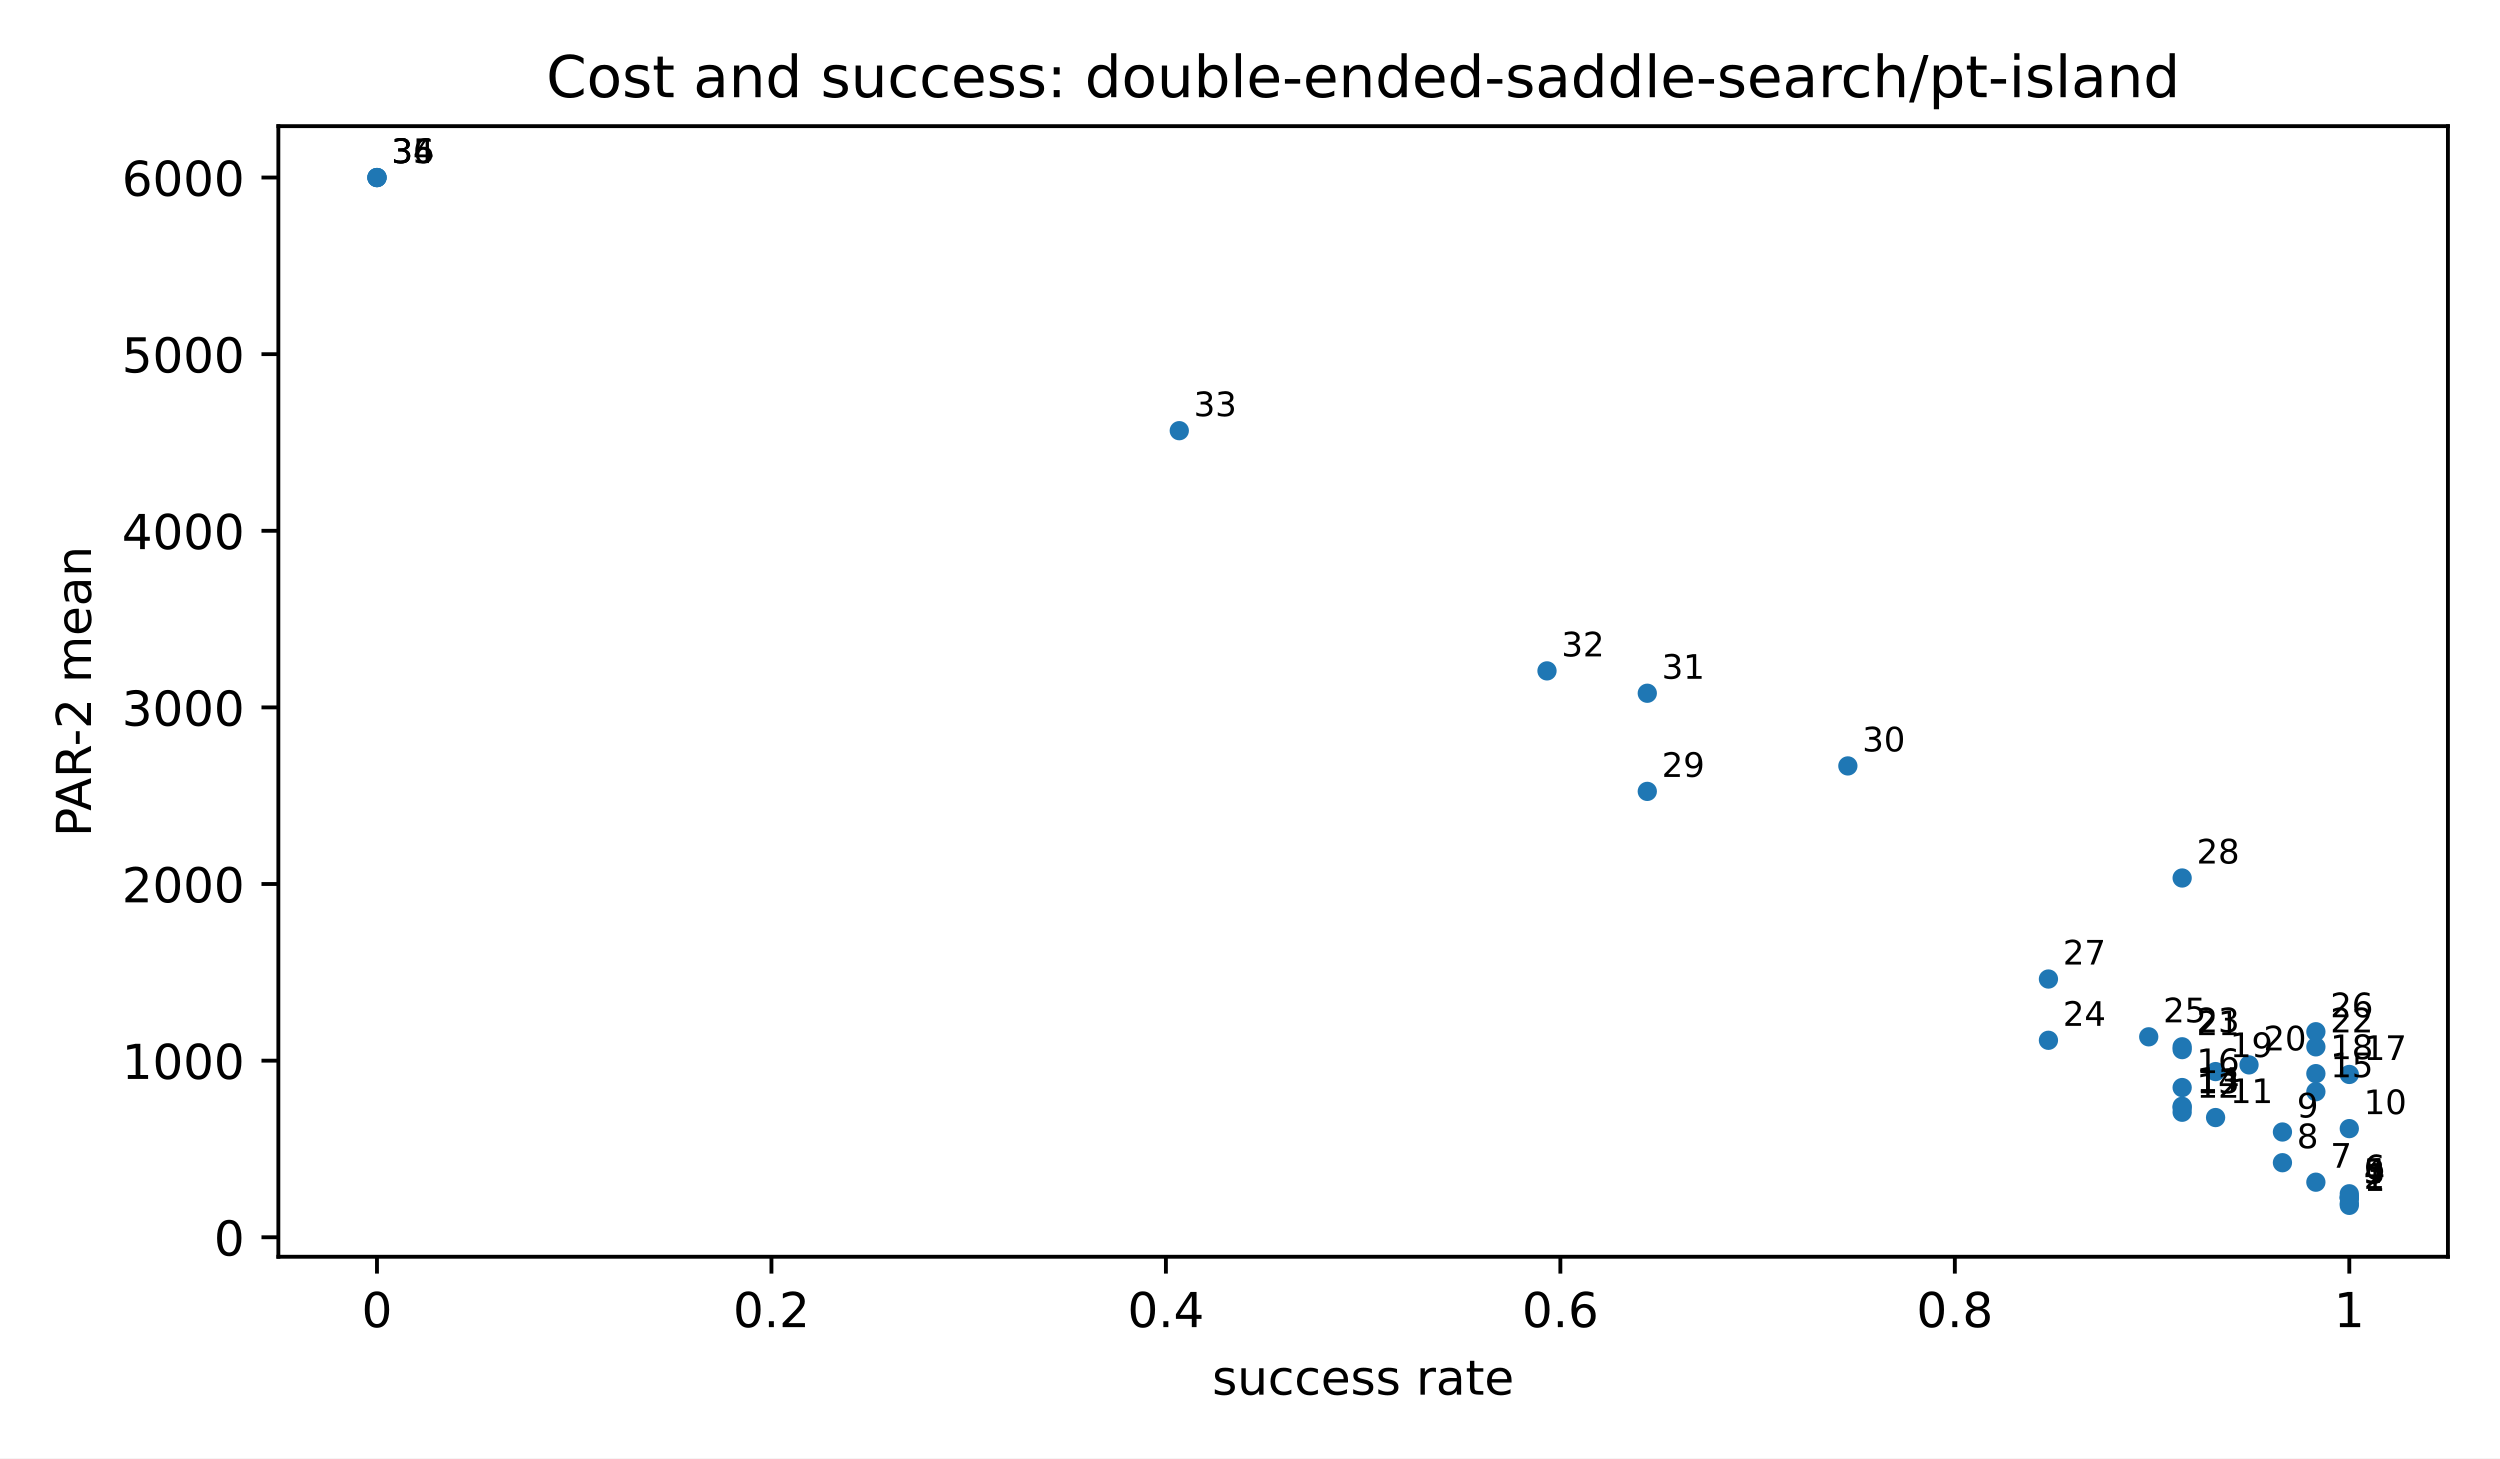
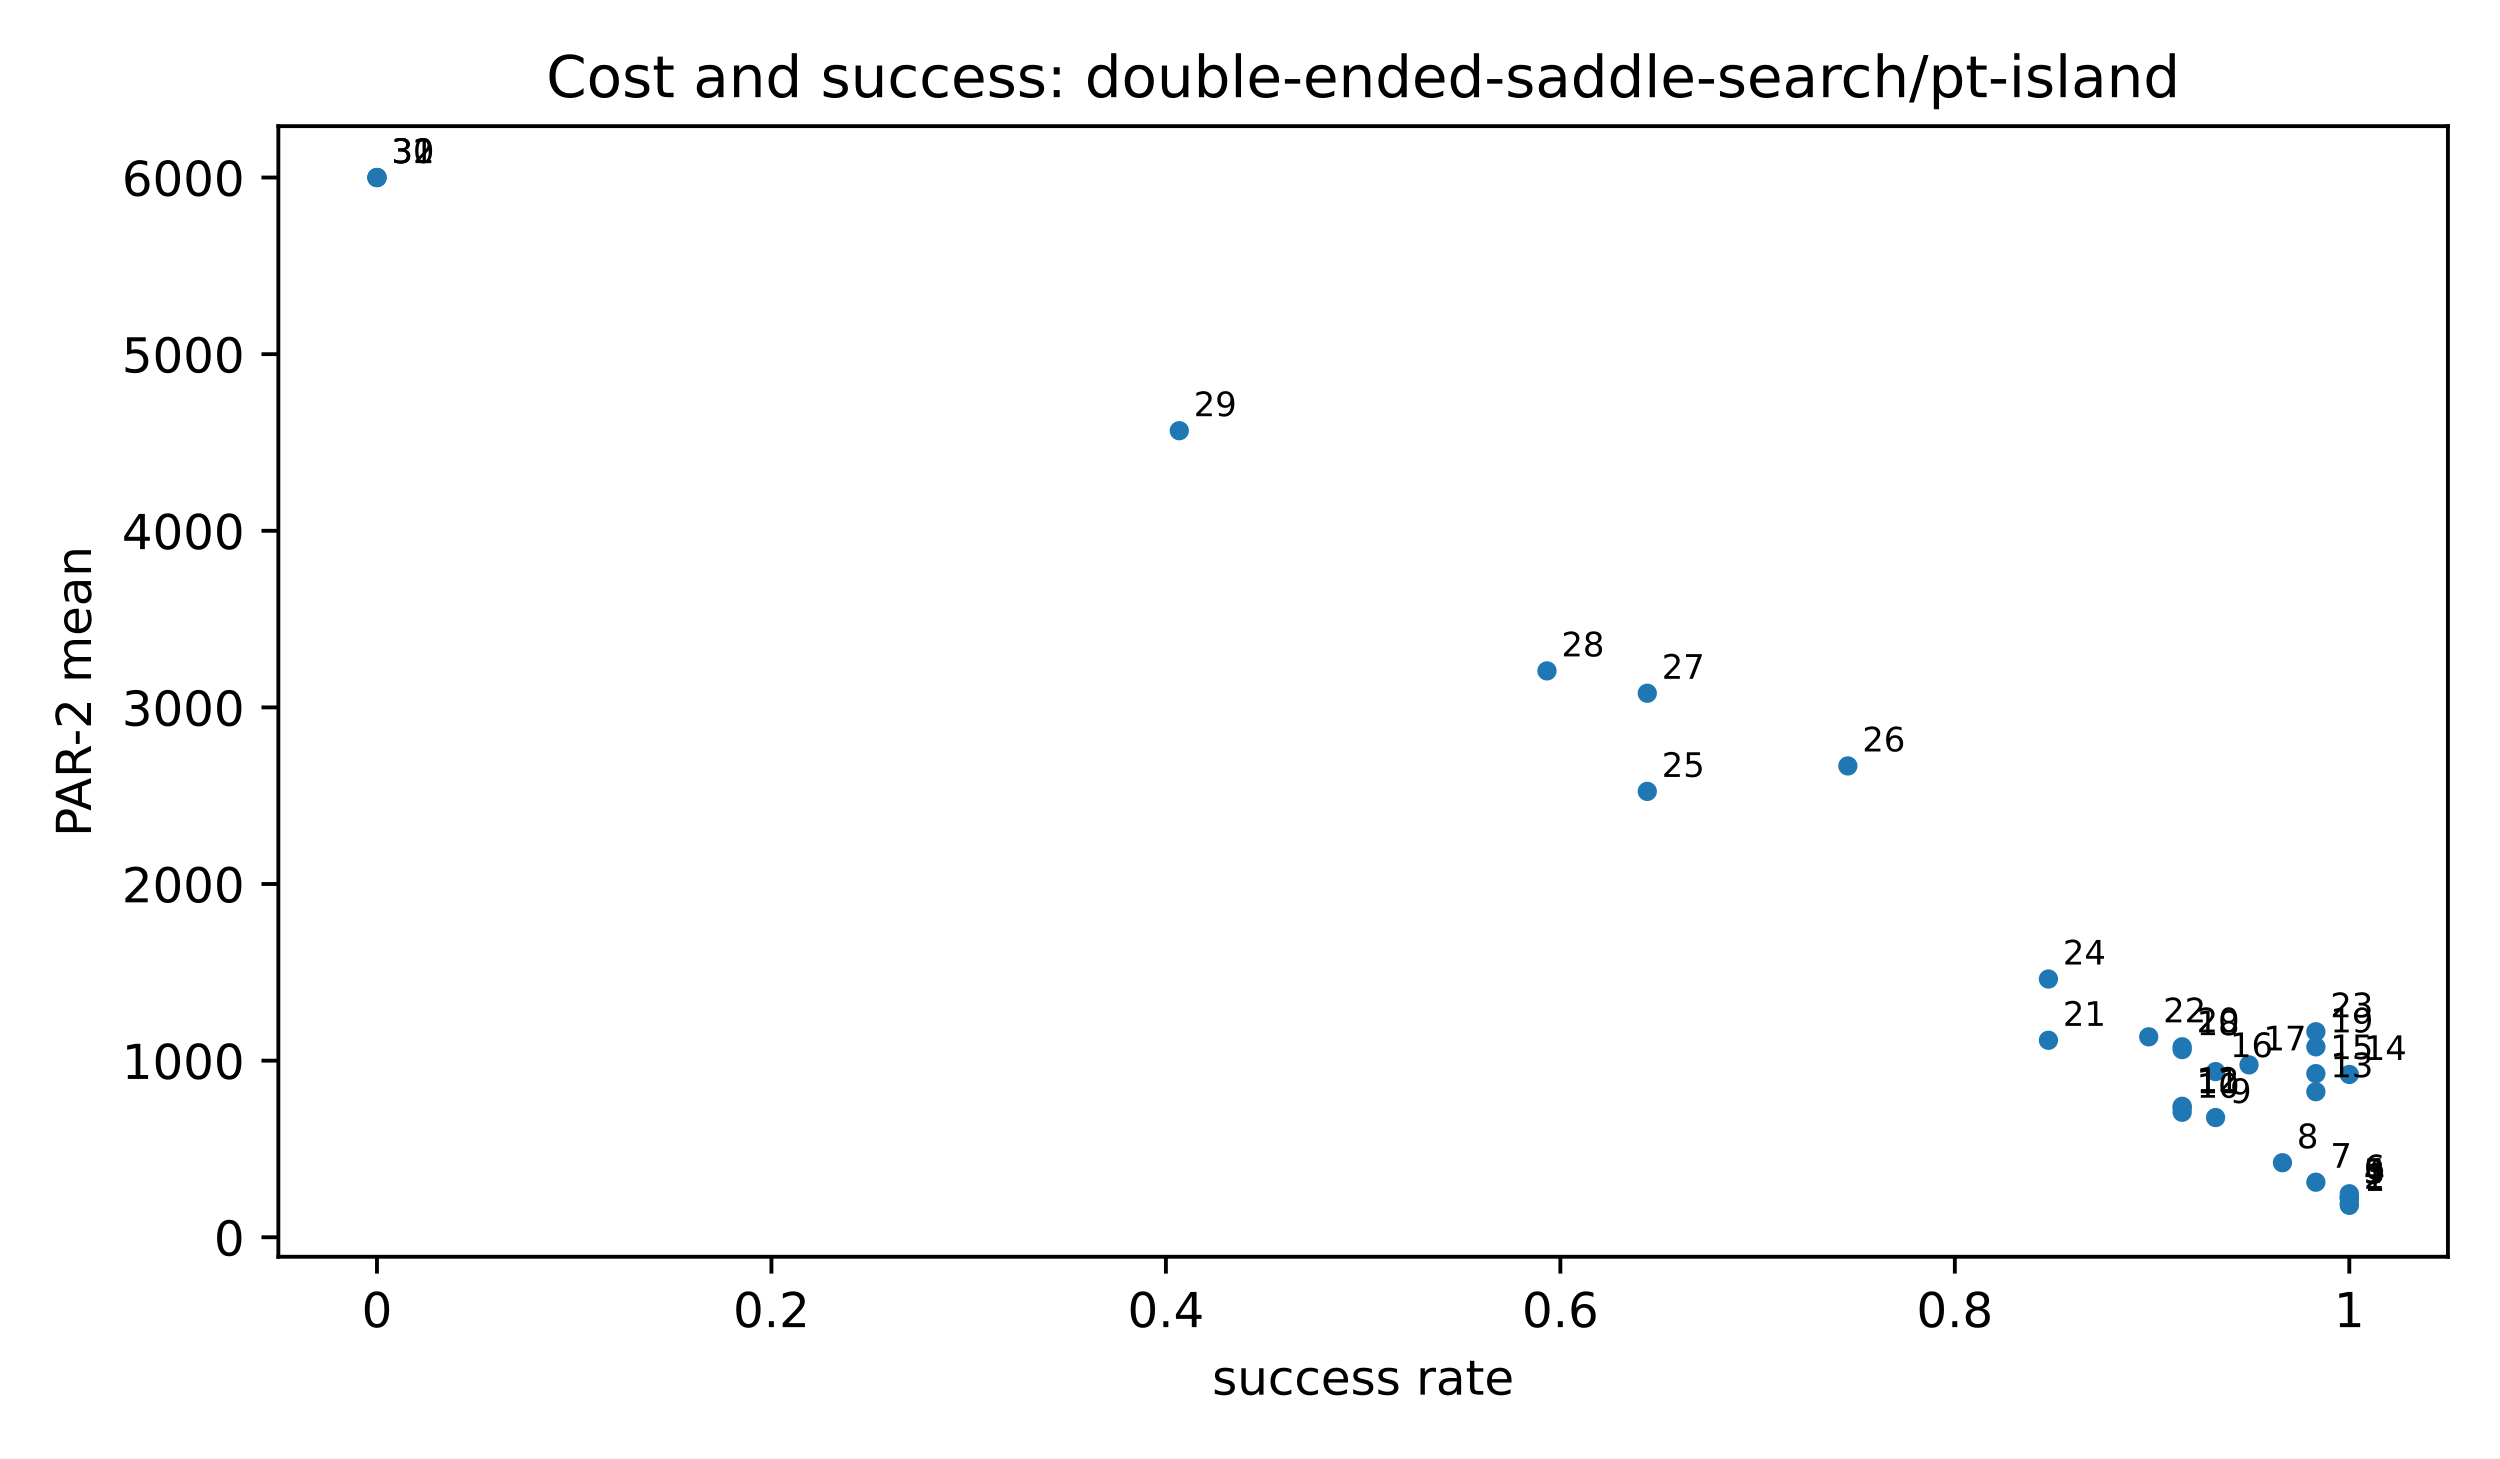
<svg xmlns="http://www.w3.org/2000/svg" xmlns:xlink="http://www.w3.org/1999/xlink" width="518.4pt" height="302.4pt" viewBox="0 0 518.4 302.4" version="1.1">
  <defs>
    <style type="text/css">*{stroke-linejoin: round; stroke-linecap: butt}</style>
  </defs>
  <g id="figure_1">
    <g id="patch_1">
      <path d="M 0 302.4  L 518.4 302.4  L 518.4 0  L 0 0  z " style="fill: #ffffff" />
    </g>
    <g id="axes_1">
      <g id="patch_2">
        <path d="M 57.72 260.6  L 507.6 260.6  L 507.6 26.16  L 57.72 26.16  z " style="fill: #ffffff" />
      </g>
      <g id="PathCollection_1">
        <defs>
          <path id="m2d8934182f" d="M 0 2  C 0.53 2 1.039 1.789 1.414 1.414  C 1.789 1.039 2 0.53 2 0  C 2 -0.53 1.789 -1.039 1.414 -1.414  C 1.039 -1.789 0.53 -2 0 -2  C -0.53 -2 -1.039 -1.789 -1.414 -1.414  C -1.789 -1.039 -2 -0.53 -2 0  C -2 0.53 -1.789 1.039 -1.414 1.414  C -1.039 1.789 -0.53 2 0 2  z " />
        </defs>
        <g clip-path="url(#pfbca4baf77)">
          <use xlink:href="#m2d8934182f" x="487.151" y="249.944" style="fill: #1f77b4" />
          <use xlink:href="#m2d8934182f" x="487.151" y="249.526" style="fill: #1f77b4" />
          <use xlink:href="#m2d8934182f" x="487.151" y="248.446" style="fill: #1f77b4" />
          <use xlink:href="#m2d8934182f" x="487.151" y="248.287" style="fill: #1f77b4" />
          <use xlink:href="#m2d8934182f" x="487.151" y="248.287" style="fill: #1f77b4" />
          <use xlink:href="#m2d8934182f" x="487.151" y="247.54" style="fill: #1f77b4" />
          <use xlink:href="#m2d8934182f" x="480.219" y="245.139" style="fill: #1f77b4" />
          <use xlink:href="#m2d8934182f" x="473.287" y="241.099" style="fill: #1f77b4" />
-           <use xlink:href="#m2d8934182f" x="473.287" y="234.732" style="fill: #1f77b4" />
-           <use xlink:href="#m2d8934182f" x="487.151" y="234.03" style="fill: #1f77b4" />
          <use xlink:href="#m2d8934182f" x="459.423" y="231.735" style="fill: #1f77b4" />
          <use xlink:href="#m2d8934182f" x="452.491" y="230.635" style="fill: #1f77b4" />
          <use xlink:href="#m2d8934182f" x="452.491" y="229.693" style="fill: #1f77b4" />
          <use xlink:href="#m2d8934182f" x="452.491" y="229.404" style="fill: #1f77b4" />
          <use xlink:href="#m2d8934182f" x="480.219" y="226.377" style="fill: #1f77b4" />
-           <use xlink:href="#m2d8934182f" x="452.491" y="225.514" style="fill: #1f77b4" />
          <use xlink:href="#m2d8934182f" x="487.151" y="222.798" style="fill: #1f77b4" />
          <use xlink:href="#m2d8934182f" x="480.219" y="222.628" style="fill: #1f77b4" />
          <use xlink:href="#m2d8934182f" x="459.423" y="222.203" style="fill: #1f77b4" />
          <use xlink:href="#m2d8934182f" x="466.355" y="220.815" style="fill: #1f77b4" />
          <use xlink:href="#m2d8934182f" x="452.491" y="217.648" style="fill: #1f77b4" />
          <use xlink:href="#m2d8934182f" x="480.219" y="217.075" style="fill: #1f77b4" />
          <use xlink:href="#m2d8934182f" x="452.491" y="217.063" style="fill: #1f77b4" />
          <use xlink:href="#m2d8934182f" x="424.764" y="215.715" style="fill: #1f77b4" />
          <use xlink:href="#m2d8934182f" x="445.56" y="214.994" style="fill: #1f77b4" />
          <use xlink:href="#m2d8934182f" x="480.219" y="213.938" style="fill: #1f77b4" />
          <use xlink:href="#m2d8934182f" x="424.764" y="203.01" style="fill: #1f77b4" />
-           <use xlink:href="#m2d8934182f" x="452.491" y="182.062" style="fill: #1f77b4" />
          <use xlink:href="#m2d8934182f" x="341.581" y="164.102" style="fill: #1f77b4" />
          <use xlink:href="#m2d8934182f" x="383.172" y="158.823" style="fill: #1f77b4" />
          <use xlink:href="#m2d8934182f" x="341.581" y="143.751" style="fill: #1f77b4" />
          <use xlink:href="#m2d8934182f" x="320.785" y="139.115" style="fill: #1f77b4" />
          <use xlink:href="#m2d8934182f" x="244.535" y="89.306" style="fill: #1f77b4" />
          <use xlink:href="#m2d8934182f" x="78.169" y="36.816" style="fill: #1f77b4" />
          <use xlink:href="#m2d8934182f" x="78.169" y="36.816" style="fill: #1f77b4" />
          <use xlink:href="#m2d8934182f" x="78.169" y="36.816" style="fill: #1f77b4" />
        </g>
      </g>
      <g id="matplotlib.axis_1">
        <g id="xtick_1">
          <g id="line2d_1">
            <defs>
              <path id="m8ea4d47d77" d="M 0 0  L 0 3.5  " style="stroke: #000000; stroke-width: 0.8" />
            </defs>
            <g>
              <use xlink:href="#m8ea4d47d77" x="78.169" y="260.6" style="stroke: #000000; stroke-width: 0.8" />
            </g>
          </g>
          <g id="text_1">
            <text style="font-size: 10px; font-family: 'DejaVu Sans', 'Bitstream Vera Sans', 'Computer Modern Sans Serif', 'Lucida Grande', 'Verdana', 'Geneva', 'Lucid', 'Arial', 'Helvetica', 'Avant Garde', sans-serif; text-anchor: middle" x="78.169" y="275.198" transform="rotate(-0 78.16909 275.1977)">0</text>
          </g>
        </g>
        <g id="xtick_2">
          <g id="line2d_2">
            <g>
              <use xlink:href="#m8ea4d47d77" x="159.965" y="260.6" style="stroke: #000000; stroke-width: 0.8" />
            </g>
          </g>
          <g id="text_2">
            <text style="font-size: 10px; font-family: 'DejaVu Sans', 'Bitstream Vera Sans', 'Computer Modern Sans Serif', 'Lucida Grande', 'Verdana', 'Geneva', 'Lucid', 'Arial', 'Helvetica', 'Avant Garde', sans-serif; text-anchor: middle" x="159.965" y="275.198" transform="rotate(-0 159.9655 275.1977)">0.2</text>
          </g>
        </g>
        <g id="xtick_3">
          <g id="line2d_3">
            <g>
              <use xlink:href="#m8ea4d47d77" x="241.762" y="260.6" style="stroke: #000000; stroke-width: 0.8" />
            </g>
          </g>
          <g id="text_3">
            <text style="font-size: 10px; font-family: 'DejaVu Sans', 'Bitstream Vera Sans', 'Computer Modern Sans Serif', 'Lucida Grande', 'Verdana', 'Geneva', 'Lucid', 'Arial', 'Helvetica', 'Avant Garde', sans-serif; text-anchor: middle" x="241.762" y="275.198" transform="rotate(-0 241.7618 275.1977)">0.4</text>
          </g>
        </g>
        <g id="xtick_4">
          <g id="line2d_4">
            <g>
              <use xlink:href="#m8ea4d47d77" x="323.558" y="260.6" style="stroke: #000000; stroke-width: 0.8" />
            </g>
          </g>
          <g id="text_4">
            <text style="font-size: 10px; font-family: 'DejaVu Sans', 'Bitstream Vera Sans', 'Computer Modern Sans Serif', 'Lucida Grande', 'Verdana', 'Geneva', 'Lucid', 'Arial', 'Helvetica', 'Avant Garde', sans-serif; text-anchor: middle" x="323.558" y="275.198" transform="rotate(-0 323.5582 275.1977)">0.6</text>
          </g>
        </g>
        <g id="xtick_5">
          <g id="line2d_5">
            <g>
              <use xlink:href="#m8ea4d47d77" x="405.355" y="260.6" style="stroke: #000000; stroke-width: 0.8" />
            </g>
          </g>
          <g id="text_5">
            <text style="font-size: 10px; font-family: 'DejaVu Sans', 'Bitstream Vera Sans', 'Computer Modern Sans Serif', 'Lucida Grande', 'Verdana', 'Geneva', 'Lucid', 'Arial', 'Helvetica', 'Avant Garde', sans-serif; text-anchor: middle" x="405.355" y="275.198" transform="rotate(-0 405.3545 275.1977)">0.8</text>
          </g>
        </g>
        <g id="xtick_6">
          <g id="line2d_6">
            <g>
              <use xlink:href="#m8ea4d47d77" x="487.151" y="260.6" style="stroke: #000000; stroke-width: 0.8" />
            </g>
          </g>
          <g id="text_6">
            <text style="font-size: 10px; font-family: 'DejaVu Sans', 'Bitstream Vera Sans', 'Computer Modern Sans Serif', 'Lucida Grande', 'Verdana', 'Geneva', 'Lucid', 'Arial', 'Helvetica', 'Avant Garde', sans-serif; text-anchor: middle" x="487.151" y="275.198" transform="rotate(-0 487.1509 275.1977)">1</text>
          </g>
        </g>
        <g id="text_7">
          <text style="font-size: 10px; font-family: 'DejaVu Sans', 'Bitstream Vera Sans', 'Computer Modern Sans Serif', 'Lucida Grande', 'Verdana', 'Geneva', 'Lucid', 'Arial', 'Helvetica', 'Avant Garde', sans-serif; text-anchor: middle" x="282.66" y="289.198" transform="rotate(-0 282.66 289.1977)">success rate</text>
        </g>
      </g>
      <g id="matplotlib.axis_2">
        <g id="ytick_1">
          <g id="line2d_7">
            <defs>
              <path id="md659df78fa" d="M 0 0  L -3.5 0  " style="stroke: #000000; stroke-width: 0.8" />
            </defs>
            <g>
              <use xlink:href="#md659df78fa" x="57.72" y="256.56" style="stroke: #000000; stroke-width: 0.8" />
            </g>
          </g>
          <g id="text_8">
            <text style="font-size: 10px; font-family: 'DejaVu Sans', 'Bitstream Vera Sans', 'Computer Modern Sans Serif', 'Lucida Grande', 'Verdana', 'Geneva', 'Lucid', 'Arial', 'Helvetica', 'Avant Garde', sans-serif; text-anchor: end" x="50.72" y="260.358" transform="rotate(-0 50.72 260.3583)">0</text>
          </g>
        </g>
        <g id="ytick_2">
          <g id="line2d_8">
            <g>
              <use xlink:href="#md659df78fa" x="57.72" y="219.936" style="stroke: #000000; stroke-width: 0.8" />
            </g>
          </g>
          <g id="text_9">
            <text style="font-size: 10px; font-family: 'DejaVu Sans', 'Bitstream Vera Sans', 'Computer Modern Sans Serif', 'Lucida Grande', 'Verdana', 'Geneva', 'Lucid', 'Arial', 'Helvetica', 'Avant Garde', sans-serif; text-anchor: end" x="50.72" y="223.734" transform="rotate(-0 50.72 223.7345)">1000</text>
          </g>
        </g>
        <g id="ytick_3">
          <g id="line2d_9">
            <g>
              <use xlink:href="#md659df78fa" x="57.72" y="183.312" style="stroke: #000000; stroke-width: 0.8" />
            </g>
          </g>
          <g id="text_10">
            <text style="font-size: 10px; font-family: 'DejaVu Sans', 'Bitstream Vera Sans', 'Computer Modern Sans Serif', 'Lucida Grande', 'Verdana', 'Geneva', 'Lucid', 'Arial', 'Helvetica', 'Avant Garde', sans-serif; text-anchor: end" x="50.72" y="187.111" transform="rotate(-0 50.72 187.1106)">2000</text>
          </g>
        </g>
        <g id="ytick_4">
          <g id="line2d_10">
            <g>
              <use xlink:href="#md659df78fa" x="57.72" y="146.688" style="stroke: #000000; stroke-width: 0.8" />
            </g>
          </g>
          <g id="text_11">
            <text style="font-size: 10px; font-family: 'DejaVu Sans', 'Bitstream Vera Sans', 'Computer Modern Sans Serif', 'Lucida Grande', 'Verdana', 'Geneva', 'Lucid', 'Arial', 'Helvetica', 'Avant Garde', sans-serif; text-anchor: end" x="50.72" y="150.487" transform="rotate(-0 50.72 150.4868)">3000</text>
          </g>
        </g>
        <g id="ytick_5">
          <g id="line2d_11">
            <g>
              <use xlink:href="#md659df78fa" x="57.72" y="110.064" style="stroke: #000000; stroke-width: 0.8" />
            </g>
          </g>
          <g id="text_12">
            <text style="font-size: 10px; font-family: 'DejaVu Sans', 'Bitstream Vera Sans', 'Computer Modern Sans Serif', 'Lucida Grande', 'Verdana', 'Geneva', 'Lucid', 'Arial', 'Helvetica', 'Avant Garde', sans-serif; text-anchor: end" x="50.72" y="113.863" transform="rotate(-0 50.72 113.8629)">4000</text>
          </g>
        </g>
        <g id="ytick_6">
          <g id="line2d_12">
            <g>
              <use xlink:href="#md659df78fa" x="57.72" y="73.44" style="stroke: #000000; stroke-width: 0.8" />
            </g>
          </g>
          <g id="text_13">
            <text style="font-size: 10px; font-family: 'DejaVu Sans', 'Bitstream Vera Sans', 'Computer Modern Sans Serif', 'Lucida Grande', 'Verdana', 'Geneva', 'Lucid', 'Arial', 'Helvetica', 'Avant Garde', sans-serif; text-anchor: end" x="50.72" y="77.239" transform="rotate(-0 50.72 77.23905)">5000</text>
          </g>
        </g>
        <g id="ytick_7">
          <g id="line2d_13">
            <g>
              <use xlink:href="#md659df78fa" x="57.72" y="36.816" style="stroke: #000000; stroke-width: 0.8" />
            </g>
          </g>
          <g id="text_14">
            <text style="font-size: 10px; font-family: 'DejaVu Sans', 'Bitstream Vera Sans', 'Computer Modern Sans Serif', 'Lucida Grande', 'Verdana', 'Geneva', 'Lucid', 'Arial', 'Helvetica', 'Avant Garde', sans-serif; text-anchor: end" x="50.72" y="40.615" transform="rotate(-0 50.72 40.61519)">6000</text>
          </g>
        </g>
        <g id="text_15">
          <text style="font-size: 10px; font-family: 'DejaVu Sans', 'Bitstream Vera Sans', 'Computer Modern Sans Serif', 'Lucida Grande', 'Verdana', 'Geneva', 'Lucid', 'Arial', 'Helvetica', 'Avant Garde', sans-serif; text-anchor: middle" x="18.868" y="143.38" transform="rotate(-90 18.86766 143.38)">PAR-2 mean</text>
        </g>
      </g>
      <g id="patch_3">
        <path d="M 57.72 260.6  L 57.72 26.16  " style="fill: none; stroke: #000000; stroke-width: 0.8; stroke-linejoin: miter; stroke-linecap: square" />
      </g>
      <g id="patch_4">
        <path d="M 507.6 260.6  L 507.6 26.16  " style="fill: none; stroke: #000000; stroke-width: 0.8; stroke-linejoin: miter; stroke-linecap: square" />
      </g>
      <g id="patch_5">
        <path d="M 57.72 260.6  L 507.6 260.6  " style="fill: none; stroke: #000000; stroke-width: 0.8; stroke-linejoin: miter; stroke-linecap: square" />
      </g>
      <g id="patch_6">
        <path d="M 57.72 26.16  L 507.6 26.16  " style="fill: none; stroke: #000000; stroke-width: 0.8; stroke-linejoin: miter; stroke-linecap: square" />
      </g>
      <g id="text_16">
        <text style="font-size: 7px; font-family: 'DejaVu Sans', 'Bitstream Vera Sans', 'Computer Modern Sans Serif', 'Lucida Grande', 'Verdana', 'Geneva', 'Lucid', 'Arial', 'Helvetica', 'Avant Garde', sans-serif; text-anchor: start" x="490.151" y="246.944" transform="rotate(-0 490.1509 246.9436)">1</text>
      </g>
      <g id="text_17">
        <text style="font-size: 7px; font-family: 'DejaVu Sans', 'Bitstream Vera Sans', 'Computer Modern Sans Serif', 'Lucida Grande', 'Verdana', 'Geneva', 'Lucid', 'Arial', 'Helvetica', 'Avant Garde', sans-serif; text-anchor: start" x="490.151" y="246.526" transform="rotate(-0 490.1509 246.5259)">2</text>
      </g>
      <g id="text_18">
        <text style="font-size: 7px; font-family: 'DejaVu Sans', 'Bitstream Vera Sans', 'Computer Modern Sans Serif', 'Lucida Grande', 'Verdana', 'Geneva', 'Lucid', 'Arial', 'Helvetica', 'Avant Garde', sans-serif; text-anchor: start" x="490.151" y="245.446" transform="rotate(-0 490.1509 245.4464)">3</text>
      </g>
      <g id="text_19">
        <text style="font-size: 7px; font-family: 'DejaVu Sans', 'Bitstream Vera Sans', 'Computer Modern Sans Serif', 'Lucida Grande', 'Verdana', 'Geneva', 'Lucid', 'Arial', 'Helvetica', 'Avant Garde', sans-serif; text-anchor: start" x="490.151" y="245.287" transform="rotate(-0 490.1509 245.2869)">4</text>
      </g>
      <g id="text_20">
        <text style="font-size: 7px; font-family: 'DejaVu Sans', 'Bitstream Vera Sans', 'Computer Modern Sans Serif', 'Lucida Grande', 'Verdana', 'Geneva', 'Lucid', 'Arial', 'Helvetica', 'Avant Garde', sans-serif; text-anchor: start" x="490.151" y="245.287" transform="rotate(-0 490.1509 245.2869)">5</text>
      </g>
      <g id="text_21">
        <text style="font-size: 7px; font-family: 'DejaVu Sans', 'Bitstream Vera Sans', 'Computer Modern Sans Serif', 'Lucida Grande', 'Verdana', 'Geneva', 'Lucid', 'Arial', 'Helvetica', 'Avant Garde', sans-serif; text-anchor: start" x="490.151" y="244.54" transform="rotate(-0 490.1509 244.5401)">6</text>
      </g>
      <g id="text_22">
        <text style="font-size: 7px; font-family: 'DejaVu Sans', 'Bitstream Vera Sans', 'Computer Modern Sans Serif', 'Lucida Grande', 'Verdana', 'Geneva', 'Lucid', 'Arial', 'Helvetica', 'Avant Garde', sans-serif; text-anchor: start" x="483.219" y="242.139" transform="rotate(-0 483.219 242.1391)">7</text>
      </g>
      <g id="text_23">
        <text style="font-size: 7px; font-family: 'DejaVu Sans', 'Bitstream Vera Sans', 'Computer Modern Sans Serif', 'Lucida Grande', 'Verdana', 'Geneva', 'Lucid', 'Arial', 'Helvetica', 'Avant Garde', sans-serif; text-anchor: start" x="476.287" y="238.099" transform="rotate(-0 476.2871 238.0993)">8</text>
      </g>
      <g id="text_24">
-         <text style="font-size: 7px; font-family: 'DejaVu Sans', 'Bitstream Vera Sans', 'Computer Modern Sans Serif', 'Lucida Grande', 'Verdana', 'Geneva', 'Lucid', 'Arial', 'Helvetica', 'Avant Garde', sans-serif; text-anchor: start" x="476.287" y="231.732" transform="rotate(-0 476.2871 231.7323)">9</text>
+         <text style="font-size: 7px; font-family: 'DejaVu Sans', 'Bitstream Vera Sans', 'Computer Modern Sans Serif', 'Lucida Grande', 'Verdana', 'Geneva', 'Lucid', 'Arial', 'Helvetica', 'Avant Garde', sans-serif; text-anchor: start" x="462.423" y="228.735" transform="rotate(-0 462.4233 228.7347)">9</text>
      </g>
      <g id="text_25">
-         <text style="font-size: 7px; font-family: 'DejaVu Sans', 'Bitstream Vera Sans', 'Computer Modern Sans Serif', 'Lucida Grande', 'Verdana', 'Geneva', 'Lucid', 'Arial', 'Helvetica', 'Avant Garde', sans-serif; text-anchor: start" x="490.151" y="231.03" transform="rotate(-0 490.1509 231.0303)">10</text>
+         <text style="font-size: 7px; font-family: 'DejaVu Sans', 'Bitstream Vera Sans', 'Computer Modern Sans Serif', 'Lucida Grande', 'Verdana', 'Geneva', 'Lucid', 'Arial', 'Helvetica', 'Avant Garde', sans-serif; text-anchor: start" x="455.491" y="227.635" transform="rotate(-0 455.4914 227.6354)">10</text>
      </g>
      <g id="text_26">
-         <text style="font-size: 7px; font-family: 'DejaVu Sans', 'Bitstream Vera Sans', 'Computer Modern Sans Serif', 'Lucida Grande', 'Verdana', 'Geneva', 'Lucid', 'Arial', 'Helvetica', 'Avant Garde', sans-serif; text-anchor: start" x="462.423" y="228.735" transform="rotate(-0 462.4233 228.7347)">11</text>
+         <text style="font-size: 7px; font-family: 'DejaVu Sans', 'Bitstream Vera Sans', 'Computer Modern Sans Serif', 'Lucida Grande', 'Verdana', 'Geneva', 'Lucid', 'Arial', 'Helvetica', 'Avant Garde', sans-serif; text-anchor: start" x="455.491" y="226.693" transform="rotate(-0 455.4914 226.6931)">11</text>
      </g>
      <g id="text_27">
-         <text style="font-size: 7px; font-family: 'DejaVu Sans', 'Bitstream Vera Sans', 'Computer Modern Sans Serif', 'Lucida Grande', 'Verdana', 'Geneva', 'Lucid', 'Arial', 'Helvetica', 'Avant Garde', sans-serif; text-anchor: start" x="455.491" y="227.635" transform="rotate(-0 455.4914 227.6354)">12</text>
+         <text style="font-size: 7px; font-family: 'DejaVu Sans', 'Bitstream Vera Sans', 'Computer Modern Sans Serif', 'Lucida Grande', 'Verdana', 'Geneva', 'Lucid', 'Arial', 'Helvetica', 'Avant Garde', sans-serif; text-anchor: start" x="455.491" y="226.404" transform="rotate(-0 455.4914 226.4045)">12</text>
      </g>
      <g id="text_28">
-         <text style="font-size: 7px; font-family: 'DejaVu Sans', 'Bitstream Vera Sans', 'Computer Modern Sans Serif', 'Lucida Grande', 'Verdana', 'Geneva', 'Lucid', 'Arial', 'Helvetica', 'Avant Garde', sans-serif; text-anchor: start" x="455.491" y="226.693" transform="rotate(-0 455.4914 226.6931)">13</text>
+         <text style="font-size: 7px; font-family: 'DejaVu Sans', 'Bitstream Vera Sans', 'Computer Modern Sans Serif', 'Lucida Grande', 'Verdana', 'Geneva', 'Lucid', 'Arial', 'Helvetica', 'Avant Garde', sans-serif; text-anchor: start" x="483.219" y="223.377" transform="rotate(-0 483.219 223.3771)">13</text>
      </g>
      <g id="text_29">
-         <text style="font-size: 7px; font-family: 'DejaVu Sans', 'Bitstream Vera Sans', 'Computer Modern Sans Serif', 'Lucida Grande', 'Verdana', 'Geneva', 'Lucid', 'Arial', 'Helvetica', 'Avant Garde', sans-serif; text-anchor: start" x="455.491" y="226.404" transform="rotate(-0 455.4914 226.4045)">14</text>
+         <text style="font-size: 7px; font-family: 'DejaVu Sans', 'Bitstream Vera Sans', 'Computer Modern Sans Serif', 'Lucida Grande', 'Verdana', 'Geneva', 'Lucid', 'Arial', 'Helvetica', 'Avant Garde', sans-serif; text-anchor: start" x="490.151" y="219.798" transform="rotate(-0 490.1509 219.7979)">14</text>
      </g>
      <g id="text_30">
-         <text style="font-size: 7px; font-family: 'DejaVu Sans', 'Bitstream Vera Sans', 'Computer Modern Sans Serif', 'Lucida Grande', 'Verdana', 'Geneva', 'Lucid', 'Arial', 'Helvetica', 'Avant Garde', sans-serif; text-anchor: start" x="483.219" y="223.377" transform="rotate(-0 483.219 223.3771)">15</text>
+         <text style="font-size: 7px; font-family: 'DejaVu Sans', 'Bitstream Vera Sans', 'Computer Modern Sans Serif', 'Lucida Grande', 'Verdana', 'Geneva', 'Lucid', 'Arial', 'Helvetica', 'Avant Garde', sans-serif; text-anchor: start" x="483.219" y="219.628" transform="rotate(-0 483.219 219.6284)">15</text>
      </g>
      <g id="text_31">
-         <text style="font-size: 7px; font-family: 'DejaVu Sans', 'Bitstream Vera Sans', 'Computer Modern Sans Serif', 'Lucida Grande', 'Verdana', 'Geneva', 'Lucid', 'Arial', 'Helvetica', 'Avant Garde', sans-serif; text-anchor: start" x="455.491" y="222.514" transform="rotate(-0 455.4914 222.5143)">16</text>
+         <text style="font-size: 7px; font-family: 'DejaVu Sans', 'Bitstream Vera Sans', 'Computer Modern Sans Serif', 'Lucida Grande', 'Verdana', 'Geneva', 'Lucid', 'Arial', 'Helvetica', 'Avant Garde', sans-serif; text-anchor: start" x="462.423" y="219.203" transform="rotate(-0 462.4233 219.2026)">16</text>
      </g>
      <g id="text_32">
-         <text style="font-size: 7px; font-family: 'DejaVu Sans', 'Bitstream Vera Sans', 'Computer Modern Sans Serif', 'Lucida Grande', 'Verdana', 'Geneva', 'Lucid', 'Arial', 'Helvetica', 'Avant Garde', sans-serif; text-anchor: start" x="490.151" y="219.798" transform="rotate(-0 490.1509 219.7979)">17</text>
+         <text style="font-size: 7px; font-family: 'DejaVu Sans', 'Bitstream Vera Sans', 'Computer Modern Sans Serif', 'Lucida Grande', 'Verdana', 'Geneva', 'Lucid', 'Arial', 'Helvetica', 'Avant Garde', sans-serif; text-anchor: start" x="469.355" y="217.815" transform="rotate(-0 469.3552 217.8153)">17</text>
      </g>
      <g id="text_33">
-         <text style="font-size: 7px; font-family: 'DejaVu Sans', 'Bitstream Vera Sans', 'Computer Modern Sans Serif', 'Lucida Grande', 'Verdana', 'Geneva', 'Lucid', 'Arial', 'Helvetica', 'Avant Garde', sans-serif; text-anchor: start" x="483.219" y="219.628" transform="rotate(-0 483.219 219.6284)">18</text>
+         <text style="font-size: 7px; font-family: 'DejaVu Sans', 'Bitstream Vera Sans', 'Computer Modern Sans Serif', 'Lucida Grande', 'Verdana', 'Geneva', 'Lucid', 'Arial', 'Helvetica', 'Avant Garde', sans-serif; text-anchor: start" x="455.491" y="214.648" transform="rotate(-0 455.4914 214.6482)">18</text>
      </g>
      <g id="text_34">
-         <text style="font-size: 7px; font-family: 'DejaVu Sans', 'Bitstream Vera Sans', 'Computer Modern Sans Serif', 'Lucida Grande', 'Verdana', 'Geneva', 'Lucid', 'Arial', 'Helvetica', 'Avant Garde', sans-serif; text-anchor: start" x="462.423" y="219.203" transform="rotate(-0 462.4233 219.2026)">19</text>
+         <text style="font-size: 7px; font-family: 'DejaVu Sans', 'Bitstream Vera Sans', 'Computer Modern Sans Serif', 'Lucida Grande', 'Verdana', 'Geneva', 'Lucid', 'Arial', 'Helvetica', 'Avant Garde', sans-serif; text-anchor: start" x="483.219" y="214.075" transform="rotate(-0 483.219 214.0747)">19</text>
      </g>
      <g id="text_35">
-         <text style="font-size: 7px; font-family: 'DejaVu Sans', 'Bitstream Vera Sans', 'Computer Modern Sans Serif', 'Lucida Grande', 'Verdana', 'Geneva', 'Lucid', 'Arial', 'Helvetica', 'Avant Garde', sans-serif; text-anchor: start" x="469.355" y="217.815" transform="rotate(-0 469.3552 217.8153)">20</text>
+         <text style="font-size: 7px; font-family: 'DejaVu Sans', 'Bitstream Vera Sans', 'Computer Modern Sans Serif', 'Lucida Grande', 'Verdana', 'Geneva', 'Lucid', 'Arial', 'Helvetica', 'Avant Garde', sans-serif; text-anchor: start" x="455.491" y="214.063" transform="rotate(-0 455.4914 214.0635)">20</text>
      </g>
      <g id="text_36">
-         <text style="font-size: 7px; font-family: 'DejaVu Sans', 'Bitstream Vera Sans', 'Computer Modern Sans Serif', 'Lucida Grande', 'Verdana', 'Geneva', 'Lucid', 'Arial', 'Helvetica', 'Avant Garde', sans-serif; text-anchor: start" x="455.491" y="214.648" transform="rotate(-0 455.4914 214.6482)">21</text>
+         <text style="font-size: 7px; font-family: 'DejaVu Sans', 'Bitstream Vera Sans', 'Computer Modern Sans Serif', 'Lucida Grande', 'Verdana', 'Geneva', 'Lucid', 'Arial', 'Helvetica', 'Avant Garde', sans-serif; text-anchor: start" x="427.764" y="212.715" transform="rotate(-0 427.7639 212.7146)">21</text>
      </g>
      <g id="text_37">
-         <text style="font-size: 7px; font-family: 'DejaVu Sans', 'Bitstream Vera Sans', 'Computer Modern Sans Serif', 'Lucida Grande', 'Verdana', 'Geneva', 'Lucid', 'Arial', 'Helvetica', 'Avant Garde', sans-serif; text-anchor: start" x="483.219" y="214.075" transform="rotate(-0 483.219 214.0747)">22</text>
+         <text style="font-size: 7px; font-family: 'DejaVu Sans', 'Bitstream Vera Sans', 'Computer Modern Sans Serif', 'Lucida Grande', 'Verdana', 'Geneva', 'Lucid', 'Arial', 'Helvetica', 'Avant Garde', sans-serif; text-anchor: start" x="448.56" y="211.994" transform="rotate(-0 448.5595 211.9939)">22</text>
      </g>
      <g id="text_38">
-         <text style="font-size: 7px; font-family: 'DejaVu Sans', 'Bitstream Vera Sans', 'Computer Modern Sans Serif', 'Lucida Grande', 'Verdana', 'Geneva', 'Lucid', 'Arial', 'Helvetica', 'Avant Garde', sans-serif; text-anchor: start" x="455.491" y="214.063" transform="rotate(-0 455.4914 214.0635)">23</text>
+         <text style="font-size: 7px; font-family: 'DejaVu Sans', 'Bitstream Vera Sans', 'Computer Modern Sans Serif', 'Lucida Grande', 'Verdana', 'Geneva', 'Lucid', 'Arial', 'Helvetica', 'Avant Garde', sans-serif; text-anchor: start" x="483.219" y="210.938" transform="rotate(-0 483.219 210.938)">23</text>
      </g>
      <g id="text_39">
-         <text style="font-size: 7px; font-family: 'DejaVu Sans', 'Bitstream Vera Sans', 'Computer Modern Sans Serif', 'Lucida Grande', 'Verdana', 'Geneva', 'Lucid', 'Arial', 'Helvetica', 'Avant Garde', sans-serif; text-anchor: start" x="427.764" y="212.715" transform="rotate(-0 427.7639 212.7146)">24</text>
+         <text style="font-size: 7px; font-family: 'DejaVu Sans', 'Bitstream Vera Sans', 'Computer Modern Sans Serif', 'Lucida Grande', 'Verdana', 'Geneva', 'Lucid', 'Arial', 'Helvetica', 'Avant Garde', sans-serif; text-anchor: start" x="427.764" y="200.01" transform="rotate(-0 427.7639 200.0105)">24</text>
      </g>
      <g id="text_40">
-         <text style="font-size: 7px; font-family: 'DejaVu Sans', 'Bitstream Vera Sans', 'Computer Modern Sans Serif', 'Lucida Grande', 'Verdana', 'Geneva', 'Lucid', 'Arial', 'Helvetica', 'Avant Garde', sans-serif; text-anchor: start" x="448.56" y="211.994" transform="rotate(-0 448.5595 211.9939)">25</text>
+         <text style="font-size: 7px; font-family: 'DejaVu Sans', 'Bitstream Vera Sans', 'Computer Modern Sans Serif', 'Lucida Grande', 'Verdana', 'Geneva', 'Lucid', 'Arial', 'Helvetica', 'Avant Garde', sans-serif; text-anchor: start" x="344.581" y="161.102" transform="rotate(-0 344.5811 161.1017)">25</text>
      </g>
      <g id="text_41">
-         <text style="font-size: 7px; font-family: 'DejaVu Sans', 'Bitstream Vera Sans', 'Computer Modern Sans Serif', 'Lucida Grande', 'Verdana', 'Geneva', 'Lucid', 'Arial', 'Helvetica', 'Avant Garde', sans-serif; text-anchor: start" x="483.219" y="210.938" transform="rotate(-0 483.219 210.938)">26</text>
+         <text style="font-size: 7px; font-family: 'DejaVu Sans', 'Bitstream Vera Sans', 'Computer Modern Sans Serif', 'Lucida Grande', 'Verdana', 'Geneva', 'Lucid', 'Arial', 'Helvetica', 'Avant Garde', sans-serif; text-anchor: start" x="386.172" y="155.823" transform="rotate(-0 386.1725 155.8235)">26</text>
      </g>
      <g id="text_42">
-         <text style="font-size: 7px; font-family: 'DejaVu Sans', 'Bitstream Vera Sans', 'Computer Modern Sans Serif', 'Lucida Grande', 'Verdana', 'Geneva', 'Lucid', 'Arial', 'Helvetica', 'Avant Garde', sans-serif; text-anchor: start" x="427.764" y="200.01" transform="rotate(-0 427.7639 200.0105)">27</text>
+         <text style="font-size: 7px; font-family: 'DejaVu Sans', 'Bitstream Vera Sans', 'Computer Modern Sans Serif', 'Lucida Grande', 'Verdana', 'Geneva', 'Lucid', 'Arial', 'Helvetica', 'Avant Garde', sans-serif; text-anchor: start" x="344.581" y="140.751" transform="rotate(-0 344.5811 140.7512)">27</text>
      </g>
      <g id="text_43">
-         <text style="font-size: 7px; font-family: 'DejaVu Sans', 'Bitstream Vera Sans', 'Computer Modern Sans Serif', 'Lucida Grande', 'Verdana', 'Geneva', 'Lucid', 'Arial', 'Helvetica', 'Avant Garde', sans-serif; text-anchor: start" x="455.491" y="179.062" transform="rotate(-0 455.4914 179.0622)">28</text>
+         <text style="font-size: 7px; font-family: 'DejaVu Sans', 'Bitstream Vera Sans', 'Computer Modern Sans Serif', 'Lucida Grande', 'Verdana', 'Geneva', 'Lucid', 'Arial', 'Helvetica', 'Avant Garde', sans-serif; text-anchor: start" x="323.785" y="136.115" transform="rotate(-0 323.7854 136.1155)">28</text>
      </g>
      <g id="text_44">
-         <text style="font-size: 7px; font-family: 'DejaVu Sans', 'Bitstream Vera Sans', 'Computer Modern Sans Serif', 'Lucida Grande', 'Verdana', 'Geneva', 'Lucid', 'Arial', 'Helvetica', 'Avant Garde', sans-serif; text-anchor: start" x="344.581" y="161.102" transform="rotate(-0 344.5811 161.1017)">29</text>
+         <text style="font-size: 7px; font-family: 'DejaVu Sans', 'Bitstream Vera Sans', 'Computer Modern Sans Serif', 'Lucida Grande', 'Verdana', 'Geneva', 'Lucid', 'Arial', 'Helvetica', 'Avant Garde', sans-serif; text-anchor: start" x="247.535" y="86.306" transform="rotate(-0 247.5346 86.30642)">29</text>
      </g>
      <g id="text_45">
-         <text style="font-size: 7px; font-family: 'DejaVu Sans', 'Bitstream Vera Sans', 'Computer Modern Sans Serif', 'Lucida Grande', 'Verdana', 'Geneva', 'Lucid', 'Arial', 'Helvetica', 'Avant Garde', sans-serif; text-anchor: start" x="386.172" y="155.823" transform="rotate(-0 386.1725 155.8235)">30</text>
+         <text style="font-size: 7px; font-family: 'DejaVu Sans', 'Bitstream Vera Sans', 'Computer Modern Sans Serif', 'Lucida Grande', 'Verdana', 'Geneva', 'Lucid', 'Arial', 'Helvetica', 'Avant Garde', sans-serif; text-anchor: start" x="81.169" y="33.816" transform="rotate(-0 81.16909 33.81636)">30</text>
      </g>
      <g id="text_46">
-         <text style="font-size: 7px; font-family: 'DejaVu Sans', 'Bitstream Vera Sans', 'Computer Modern Sans Serif', 'Lucida Grande', 'Verdana', 'Geneva', 'Lucid', 'Arial', 'Helvetica', 'Avant Garde', sans-serif; text-anchor: start" x="344.581" y="140.751" transform="rotate(-0 344.5811 140.7512)">31</text>
+         <text style="font-size: 7px; font-family: 'DejaVu Sans', 'Bitstream Vera Sans', 'Computer Modern Sans Serif', 'Lucida Grande', 'Verdana', 'Geneva', 'Lucid', 'Arial', 'Helvetica', 'Avant Garde', sans-serif; text-anchor: start" x="81.169" y="33.816" transform="rotate(-0 81.16909 33.81636)">31</text>
      </g>
      <g id="text_47">
-         <text style="font-size: 7px; font-family: 'DejaVu Sans', 'Bitstream Vera Sans', 'Computer Modern Sans Serif', 'Lucida Grande', 'Verdana', 'Geneva', 'Lucid', 'Arial', 'Helvetica', 'Avant Garde', sans-serif; text-anchor: start" x="323.785" y="136.115" transform="rotate(-0 323.7854 136.1155)">32</text>
+         <text style="font-size: 7px; font-family: 'DejaVu Sans', 'Bitstream Vera Sans', 'Computer Modern Sans Serif', 'Lucida Grande', 'Verdana', 'Geneva', 'Lucid', 'Arial', 'Helvetica', 'Avant Garde', sans-serif; text-anchor: start" x="81.169" y="33.816" transform="rotate(-0 81.16909 33.81636)">32</text>
      </g>
      <g id="text_48">
-         <text style="font-size: 7px; font-family: 'DejaVu Sans', 'Bitstream Vera Sans', 'Computer Modern Sans Serif', 'Lucida Grande', 'Verdana', 'Geneva', 'Lucid', 'Arial', 'Helvetica', 'Avant Garde', sans-serif; text-anchor: start" x="247.535" y="86.306" transform="rotate(-0 247.5346 86.30642)">33</text>
-       </g>
-       <g id="text_49">
-         <text style="font-size: 7px; font-family: 'DejaVu Sans', 'Bitstream Vera Sans', 'Computer Modern Sans Serif', 'Lucida Grande', 'Verdana', 'Geneva', 'Lucid', 'Arial', 'Helvetica', 'Avant Garde', sans-serif; text-anchor: start" x="81.169" y="33.816" transform="rotate(-0 81.16909 33.81636)">34</text>
-       </g>
-       <g id="text_50">
-         <text style="font-size: 7px; font-family: 'DejaVu Sans', 'Bitstream Vera Sans', 'Computer Modern Sans Serif', 'Lucida Grande', 'Verdana', 'Geneva', 'Lucid', 'Arial', 'Helvetica', 'Avant Garde', sans-serif; text-anchor: start" x="81.169" y="33.816" transform="rotate(-0 81.16909 33.81636)">35</text>
-       </g>
-       <g id="text_51">
-         <text style="font-size: 7px; font-family: 'DejaVu Sans', 'Bitstream Vera Sans', 'Computer Modern Sans Serif', 'Lucida Grande', 'Verdana', 'Geneva', 'Lucid', 'Arial', 'Helvetica', 'Avant Garde', sans-serif; text-anchor: start" x="81.169" y="33.816" transform="rotate(-0 81.16909 33.81636)">36</text>
-       </g>
-       <g id="text_52">
        <text style="font-size: 12px; font-family: 'DejaVu Sans', 'Bitstream Vera Sans', 'Computer Modern Sans Serif', 'Lucida Grande', 'Verdana', 'Geneva', 'Lucid', 'Arial', 'Helvetica', 'Avant Garde', sans-serif; text-anchor: middle" x="282.66" y="20.16" transform="rotate(-0 282.66 20.16)">Cost and success: double-ended-saddle-search/pt-island</text>
      </g>
    </g>
  </g>
  <defs>
    <clipPath id="pfbca4baf77">
      <rect x="57.72" y="26.16" width="449.88" height="234.44" />
    </clipPath>
  </defs>
</svg>
